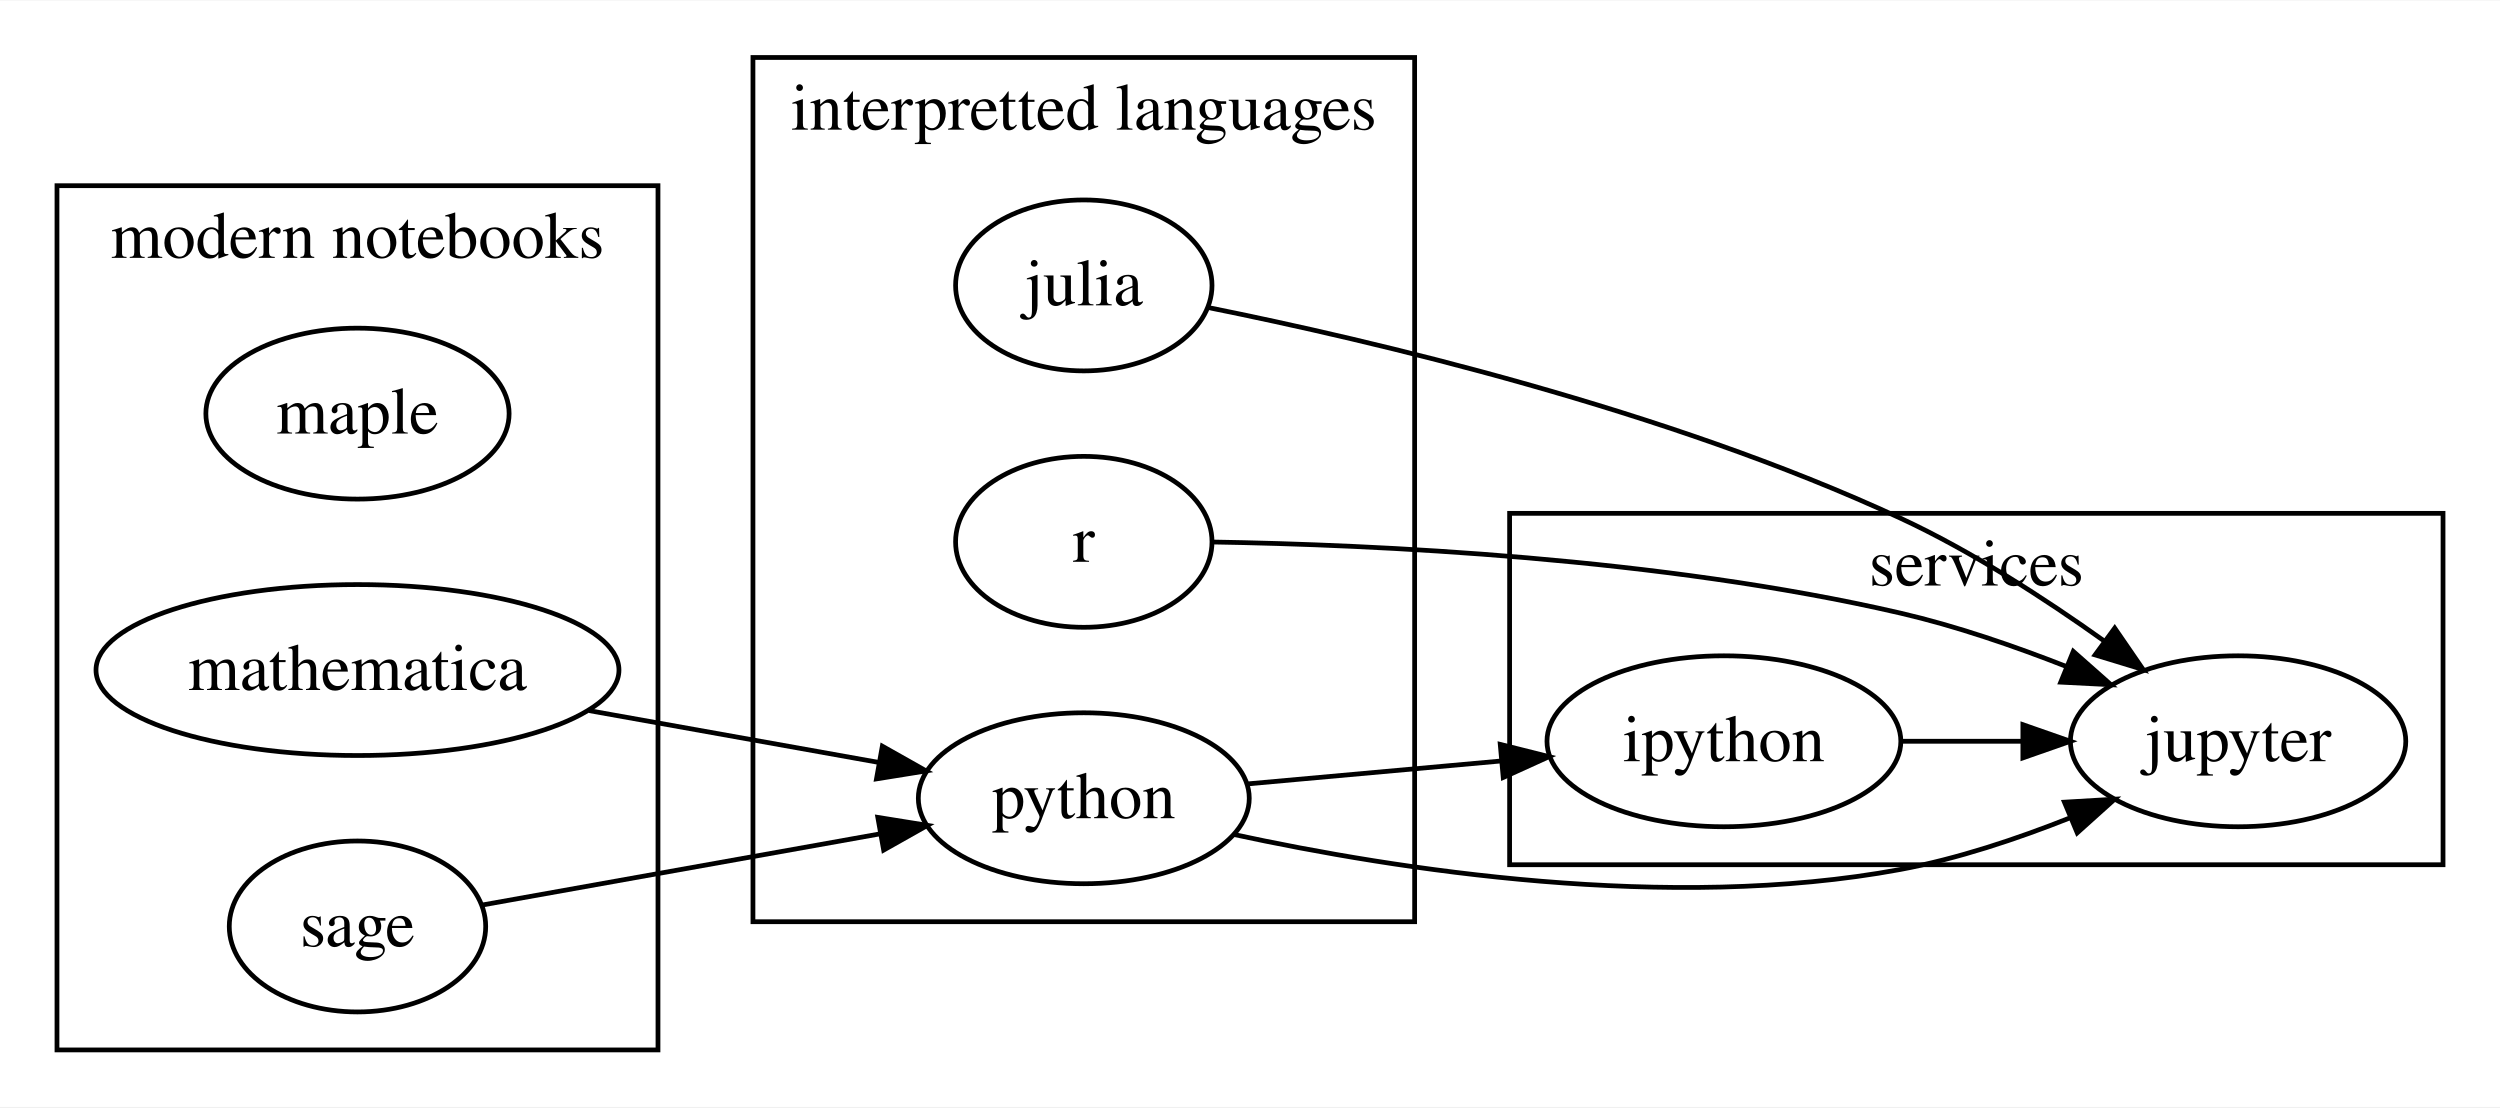
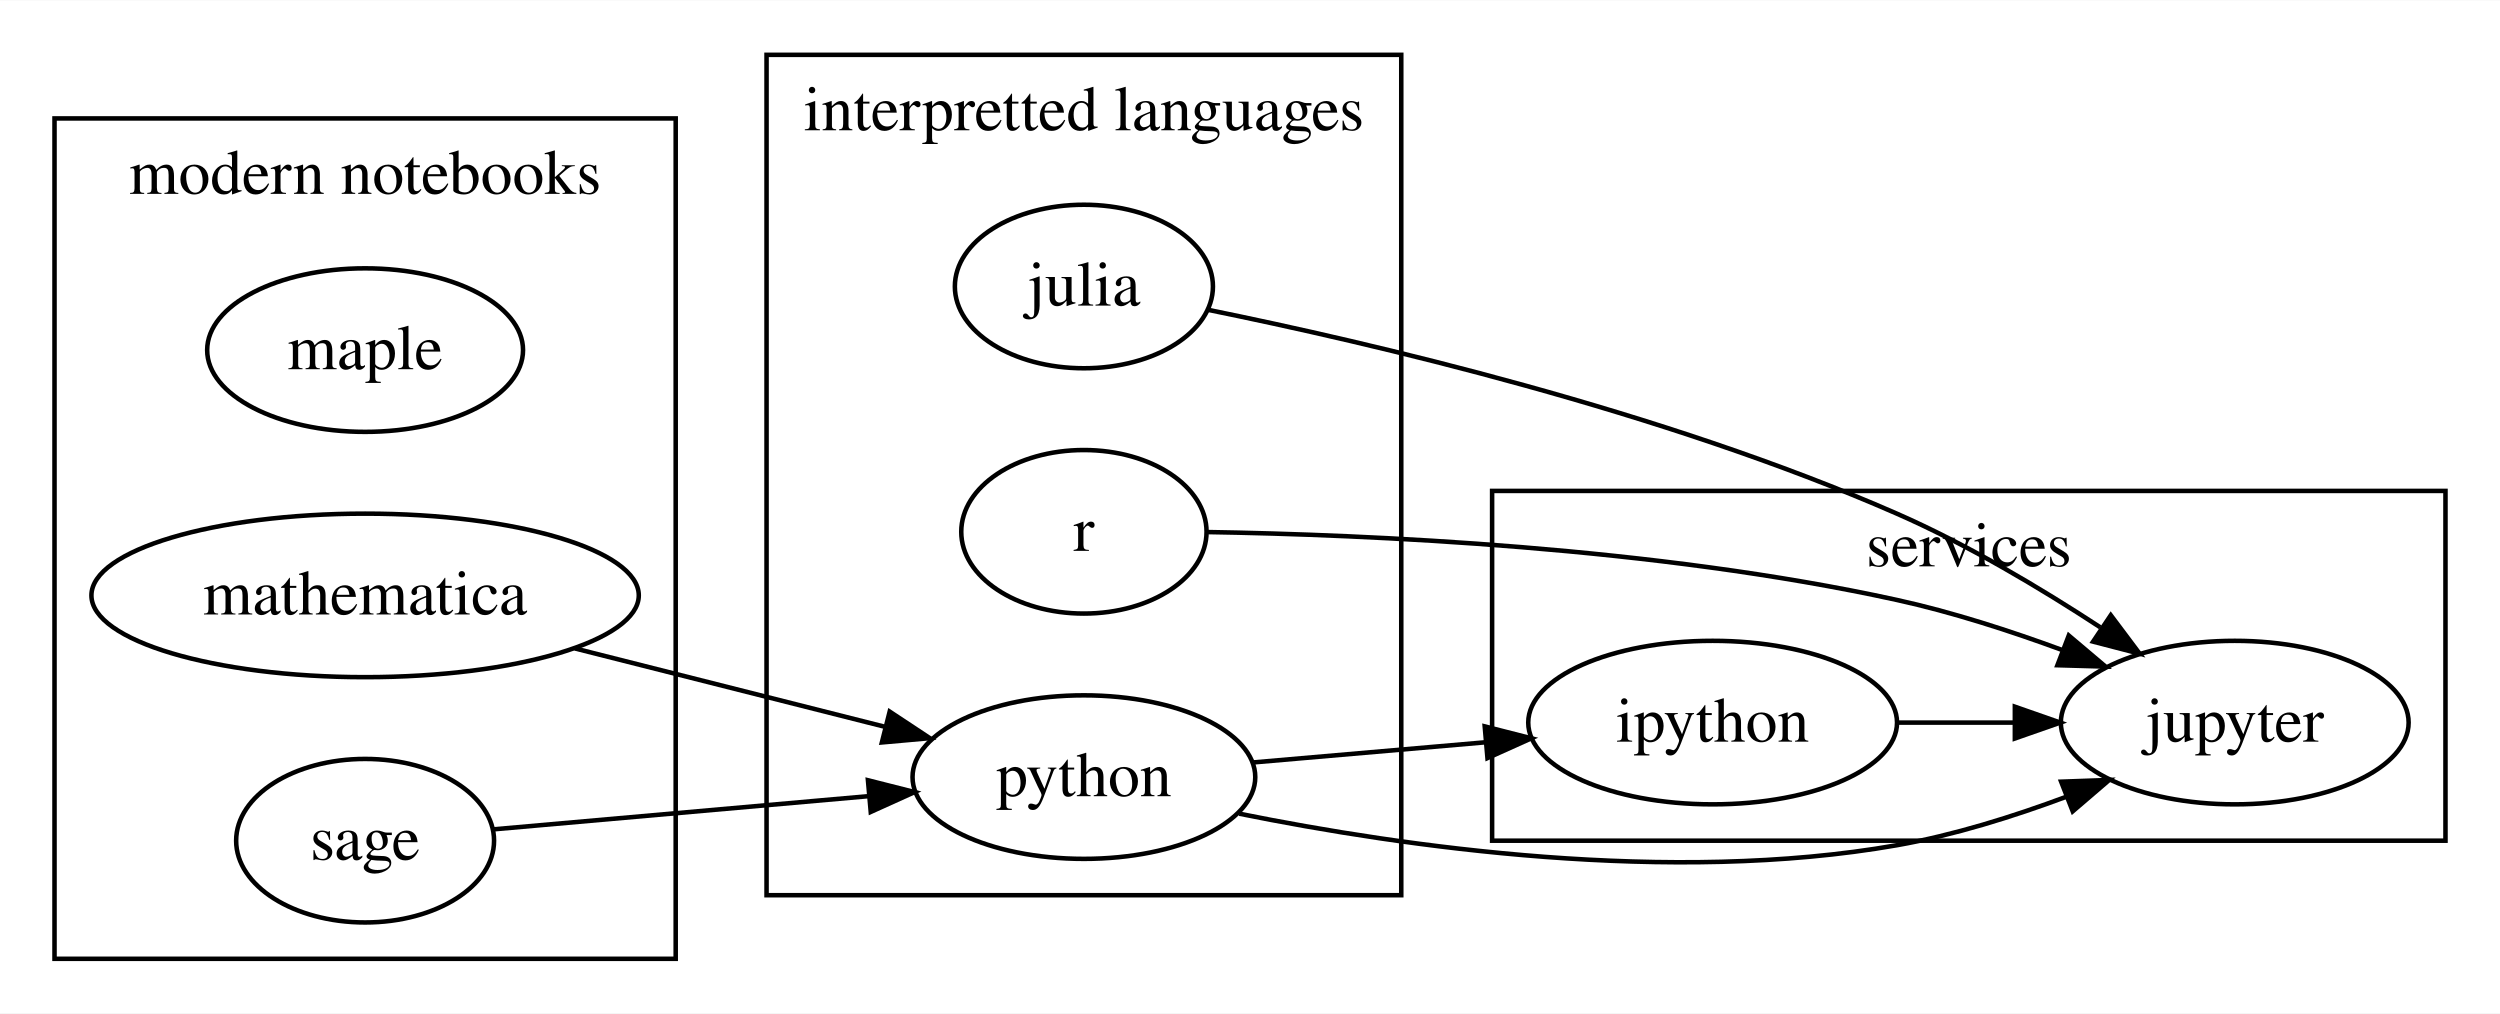
- <svg xmlns="http://www.w3.org/2000/svg" width="526pt" height="233pt" viewBox="0.00 0.00 526.48 233.00">
-   <g id="graph0" class="graph" transform="scale(1 1) rotate(0) translate(4 229)">
-     <polygon fill="white" stroke="none" points="-4,4 -4,-229 522.482,-229 522.482,4 -4,4" />
+ <svg xmlns="http://www.w3.org/2000/svg" width="550pt" height="223pt" viewBox="0.00 0.00 550.35 223.00">
+   <g id="graph0" class="graph" transform="scale(1 1) rotate(0) translate(4 219)">
+     <polygon fill="#ffffff" stroke="transparent" points="-4,4 -4,-219 546.347,-219 546.347,4 -4,4" />
    <g id="clust1" class="cluster">
-       <polygon fill="none" stroke="black" points="313.911,-47 313.911,-121 510.482,-121 510.482,-47 313.911,-47" />
-       <text text-anchor="middle" x="412.196" y="-105.8" font-family="Times,serif" font-size="14.00">services</text>
+       <polygon fill="none" stroke="#000000" points="324.473,-34 324.473,-111 534.347,-111 534.347,-34 324.473,-34" />
+       <text text-anchor="middle" x="429.41" y="-94.4" font-family="Times,serif" font-size="14.00" fill="#000000">services</text>
    </g>
    <g id="clust2" class="cluster">
-       <polygon fill="none" stroke="black" points="154.566,-35 154.566,-217 293.911,-217 293.911,-35 154.566,-35" />
-       <text text-anchor="middle" x="224.238" y="-201.8" font-family="Times,serif" font-size="14.00">interpretted languages</text>
+       <polygon fill="none" stroke="#000000" points="164.748,-22 164.748,-207 304.473,-207 304.473,-22 164.748,-22" />
+       <text text-anchor="middle" x="234.61" y="-190.4" font-family="Times,serif" font-size="14.00" fill="#000000">interpretted languages</text>
    </g>
    <g id="clust3" class="cluster">
-       <polygon fill="none" stroke="black" points="8,-8 8,-190 134.566,-190 134.566,-8 8,-8" />
-       <text text-anchor="middle" x="71.283" y="-174.8" font-family="Times,serif" font-size="14.00">modern notebooks</text>
+       <polygon fill="none" stroke="#000000" points="8,-8 8,-193 144.748,-193 144.748,-8 8,-8" />
+       <text text-anchor="middle" x="76.374" y="-176.4" font-family="Times,serif" font-size="14.00" fill="#000000">modern notebooks</text>
    </g>
    <g id="node1" class="node">
-       <ellipse fill="none" stroke="black" cx="359.04" cy="-73" rx="37.259" ry="18" />
-       <text text-anchor="middle" x="359.04" y="-68.8" font-family="Times,serif" font-size="14.00">ipython</text>
+       <ellipse fill="none" stroke="#000000" cx="373.019" cy="-60" rx="40.593" ry="18" />
+       <text text-anchor="middle" x="373.019" y="-55.8" font-family="Times,serif" font-size="14.00" fill="#000000">ipython</text>
    </g>
    <g id="node2" class="node">
-       <ellipse fill="none" stroke="black" cx="467.326" cy="-73" rx="35.313" ry="18" />
-       <text text-anchor="middle" x="467.326" y="-68.8" font-family="Times,serif" font-size="14.00">jupyter</text>
+       <ellipse fill="none" stroke="#000000" cx="487.956" cy="-60" rx="38.282" ry="18" />
+       <text text-anchor="middle" x="487.956" y="-55.8" font-family="Times,serif" font-size="14.00" fill="#000000">jupyter</text>
    </g>
    <g id="edge1" class="edge">
-       <path fill="none" stroke="black" d="M396.32,-73C404.529,-73 413.336,-73 421.84,-73" />
-       <polygon fill="black" stroke="black" points="422.001,-76.5 432.001,-73 422.001,-69.5 422.001,-76.5" />
+       <path fill="none" stroke="#000000" d="M413.865,-60C422.122,-60 430.88,-60 439.373,-60" />
+       <polygon fill="#000000" stroke="#000000" points="439.549,-63.5 449.549,-60 439.549,-56.5 439.549,-63.5" />
    </g>
    <g id="node3" class="node">
-       <ellipse fill="none" stroke="black" cx="224.238" cy="-169" rx="27" ry="18" />
-       <text text-anchor="middle" x="224.238" y="-164.8" font-family="Times,serif" font-size="14.00">julia</text>
+       <ellipse fill="none" stroke="#000000" cx="234.61" cy="-156" rx="28.407" ry="18" />
+       <text text-anchor="middle" x="234.61" y="-151.8" font-family="Times,serif" font-size="14.00" fill="#000000">julia</text>
    </g>
    <g id="edge5" class="edge">
-       <path fill="none" stroke="black" d="M250.446,-164.339C284.578,-157.462 346.89,-142.883 396.169,-120 411.187,-113.027 426.608,-103.059 439.154,-94.096" />
-       <polygon fill="black" stroke="black" points="441.341,-96.833 447.34,-88.1 437.204,-91.185 441.341,-96.833" />
+       <path fill="none" stroke="#000000" d="M261.799,-150.895C297.591,-143.621 362.01,-128.6 413.565,-106 429.046,-99.214 445.128,-89.632 458.363,-80.969" />
+       <polygon fill="#000000" stroke="#000000" points="460.668,-83.638 467.028,-75.164 456.772,-77.822 460.668,-83.638" />
    </g>
    <g id="node4" class="node">
-       <ellipse fill="none" stroke="black" cx="224.238" cy="-115" rx="27" ry="18" />
-       <text text-anchor="middle" x="224.238" y="-110.8" font-family="Times,serif" font-size="14.00">r</text>
+       <ellipse fill="none" stroke="#000000" cx="234.61" cy="-102" rx="27" ry="18" />
+       <text text-anchor="middle" x="234.61" y="-97.8" font-family="Times,serif" font-size="14.00" fill="#000000">r</text>
    </g>
    <g id="edge6" class="edge">
-       <path fill="none" stroke="black" d="M251.364,-114.962C285.202,-114.402 345.816,-111.655 396.169,-100 407.872,-97.291 420.228,-93.04 431.255,-88.706" />
-       <polygon fill="black" stroke="black" points="432.617,-91.931 440.554,-84.912 429.972,-85.449 432.617,-91.931" />
+       <path fill="none" stroke="#000000" d="M261.62,-101.946C296.946,-101.374 360.576,-98.621 413.565,-87 425.727,-84.333 438.601,-80.17 450.159,-75.906" />
+       <polygon fill="#000000" stroke="#000000" points="451.422,-79.17 459.513,-72.33 448.922,-72.631 451.422,-79.17" />
    </g>
    <g id="node5" class="node">
-       <ellipse fill="none" stroke="black" cx="224.238" cy="-61" rx="34.846" ry="18" />
-       <text text-anchor="middle" x="224.238" y="-56.8" font-family="Times,serif" font-size="14.00">python</text>
+       <ellipse fill="none" stroke="#000000" cx="234.61" cy="-48" rx="37.726" ry="18" />
+       <text text-anchor="middle" x="234.61" y="-43.8" font-family="Times,serif" font-size="14.00" fill="#000000">python</text>
    </g>
    <g id="edge7" class="edge">
-       <path fill="none" stroke="black" d="M258.75,-64.028C274.936,-65.491 294.611,-67.269 312.164,-68.855" />
-       <polygon fill="black" stroke="black" points="311.937,-72.348 322.211,-69.763 312.567,-65.377 311.937,-72.348" />
+       <path fill="none" stroke="#000000" d="M272.066,-51.247C287.712,-52.604 306.123,-54.2 322.908,-55.655" />
+       <polygon fill="#000000" stroke="#000000" points="322.845,-59.163 333.11,-56.54 323.45,-52.189 322.845,-59.163" />
    </g>
    <g id="edge4" class="edge">
-       <path fill="none" stroke="black" d="M255.736,-53.392C290.113,-45.956 347.551,-36.967 396.169,-46 408.178,-48.231 420.782,-52.439 431.942,-56.881" />
-       <polygon fill="black" stroke="black" points="430.749,-60.176 441.326,-60.8 433.447,-53.716 430.749,-60.176" />
+       <path fill="none" stroke="#000000" d="M268.82,-39.947C305.011,-32.634 363.667,-24.225 413.565,-33 426.04,-35.194 439.177,-39.309 450.881,-43.677" />
+       <polygon fill="#000000" stroke="#000000" points="449.742,-46.99 460.33,-47.369 452.29,-40.47 449.742,-46.99" />
    </g>
    <g id="node6" class="node">
-       <ellipse fill="none" stroke="black" cx="71.283" cy="-142" rx="31.931" ry="18" />
-       <text text-anchor="middle" x="71.283" y="-137.8" font-family="Times,serif" font-size="14.00">maple</text>
+       <ellipse fill="none" stroke="#000000" cx="76.374" cy="-142" rx="34.769" ry="18" />
+       <text text-anchor="middle" x="76.374" y="-137.8" font-family="Times,serif" font-size="14.00" fill="#000000">maple</text>
    </g>
    <g id="node7" class="node">
-       <ellipse fill="none" stroke="black" cx="71.283" cy="-88" rx="55.066" ry="18" />
-       <text text-anchor="middle" x="71.283" y="-83.8" font-family="Times,serif" font-size="14.00">mathematica</text>
+       <ellipse fill="none" stroke="#000000" cx="76.374" cy="-88" rx="60.248" ry="18" />
+       <text text-anchor="middle" x="76.374" y="-83.8" font-family="Times,serif" font-size="14.00" fill="#000000">mathematica</text>
    </g>
    <g id="edge2" class="edge">
-       <path fill="none" stroke="black" d="M120.046,-79.457C139.668,-75.947 162.193,-71.919 181.182,-68.522" />
-       <polygon fill="black" stroke="black" points="181.812,-71.965 191.039,-66.759 180.579,-65.075 181.812,-71.965" />
+       <path fill="none" stroke="#000000" d="M122.568,-76.323C144.145,-70.868 169.699,-64.409 190.95,-59.037" />
+       <polygon fill="#000000" stroke="#000000" points="191.853,-62.419 200.69,-56.575 190.137,-55.632 191.853,-62.419" />
    </g>
    <g id="node8" class="node">
-       <ellipse fill="none" stroke="black" cx="71.283" cy="-34" rx="27" ry="18" />
-       <text text-anchor="middle" x="71.283" y="-29.8" font-family="Times,serif" font-size="14.00">sage</text>
+       <ellipse fill="none" stroke="#000000" cx="76.374" cy="-34" rx="28.389" ry="18" />
+       <text text-anchor="middle" x="76.374" y="-29.8" font-family="Times,serif" font-size="14.00" fill="#000000">sage</text>
    </g>
    <g id="edge3" class="edge">
-       <path fill="none" stroke="black" d="M97.549,-38.519C120.398,-42.606 154.48,-48.702 181.392,-53.516" />
-       <polygon fill="black" stroke="black" points="180.857,-56.975 191.317,-55.291 182.09,-50.085 180.857,-56.975" />
+       <path fill="none" stroke="#000000" d="M104.663,-36.503C127.601,-38.532 160.424,-41.436 187.343,-43.818" />
+       <polygon fill="#000000" stroke="#000000" points="187.068,-47.307 197.337,-44.702 187.685,-40.334 187.068,-47.307" />
    </g>
  </g>
</svg>
